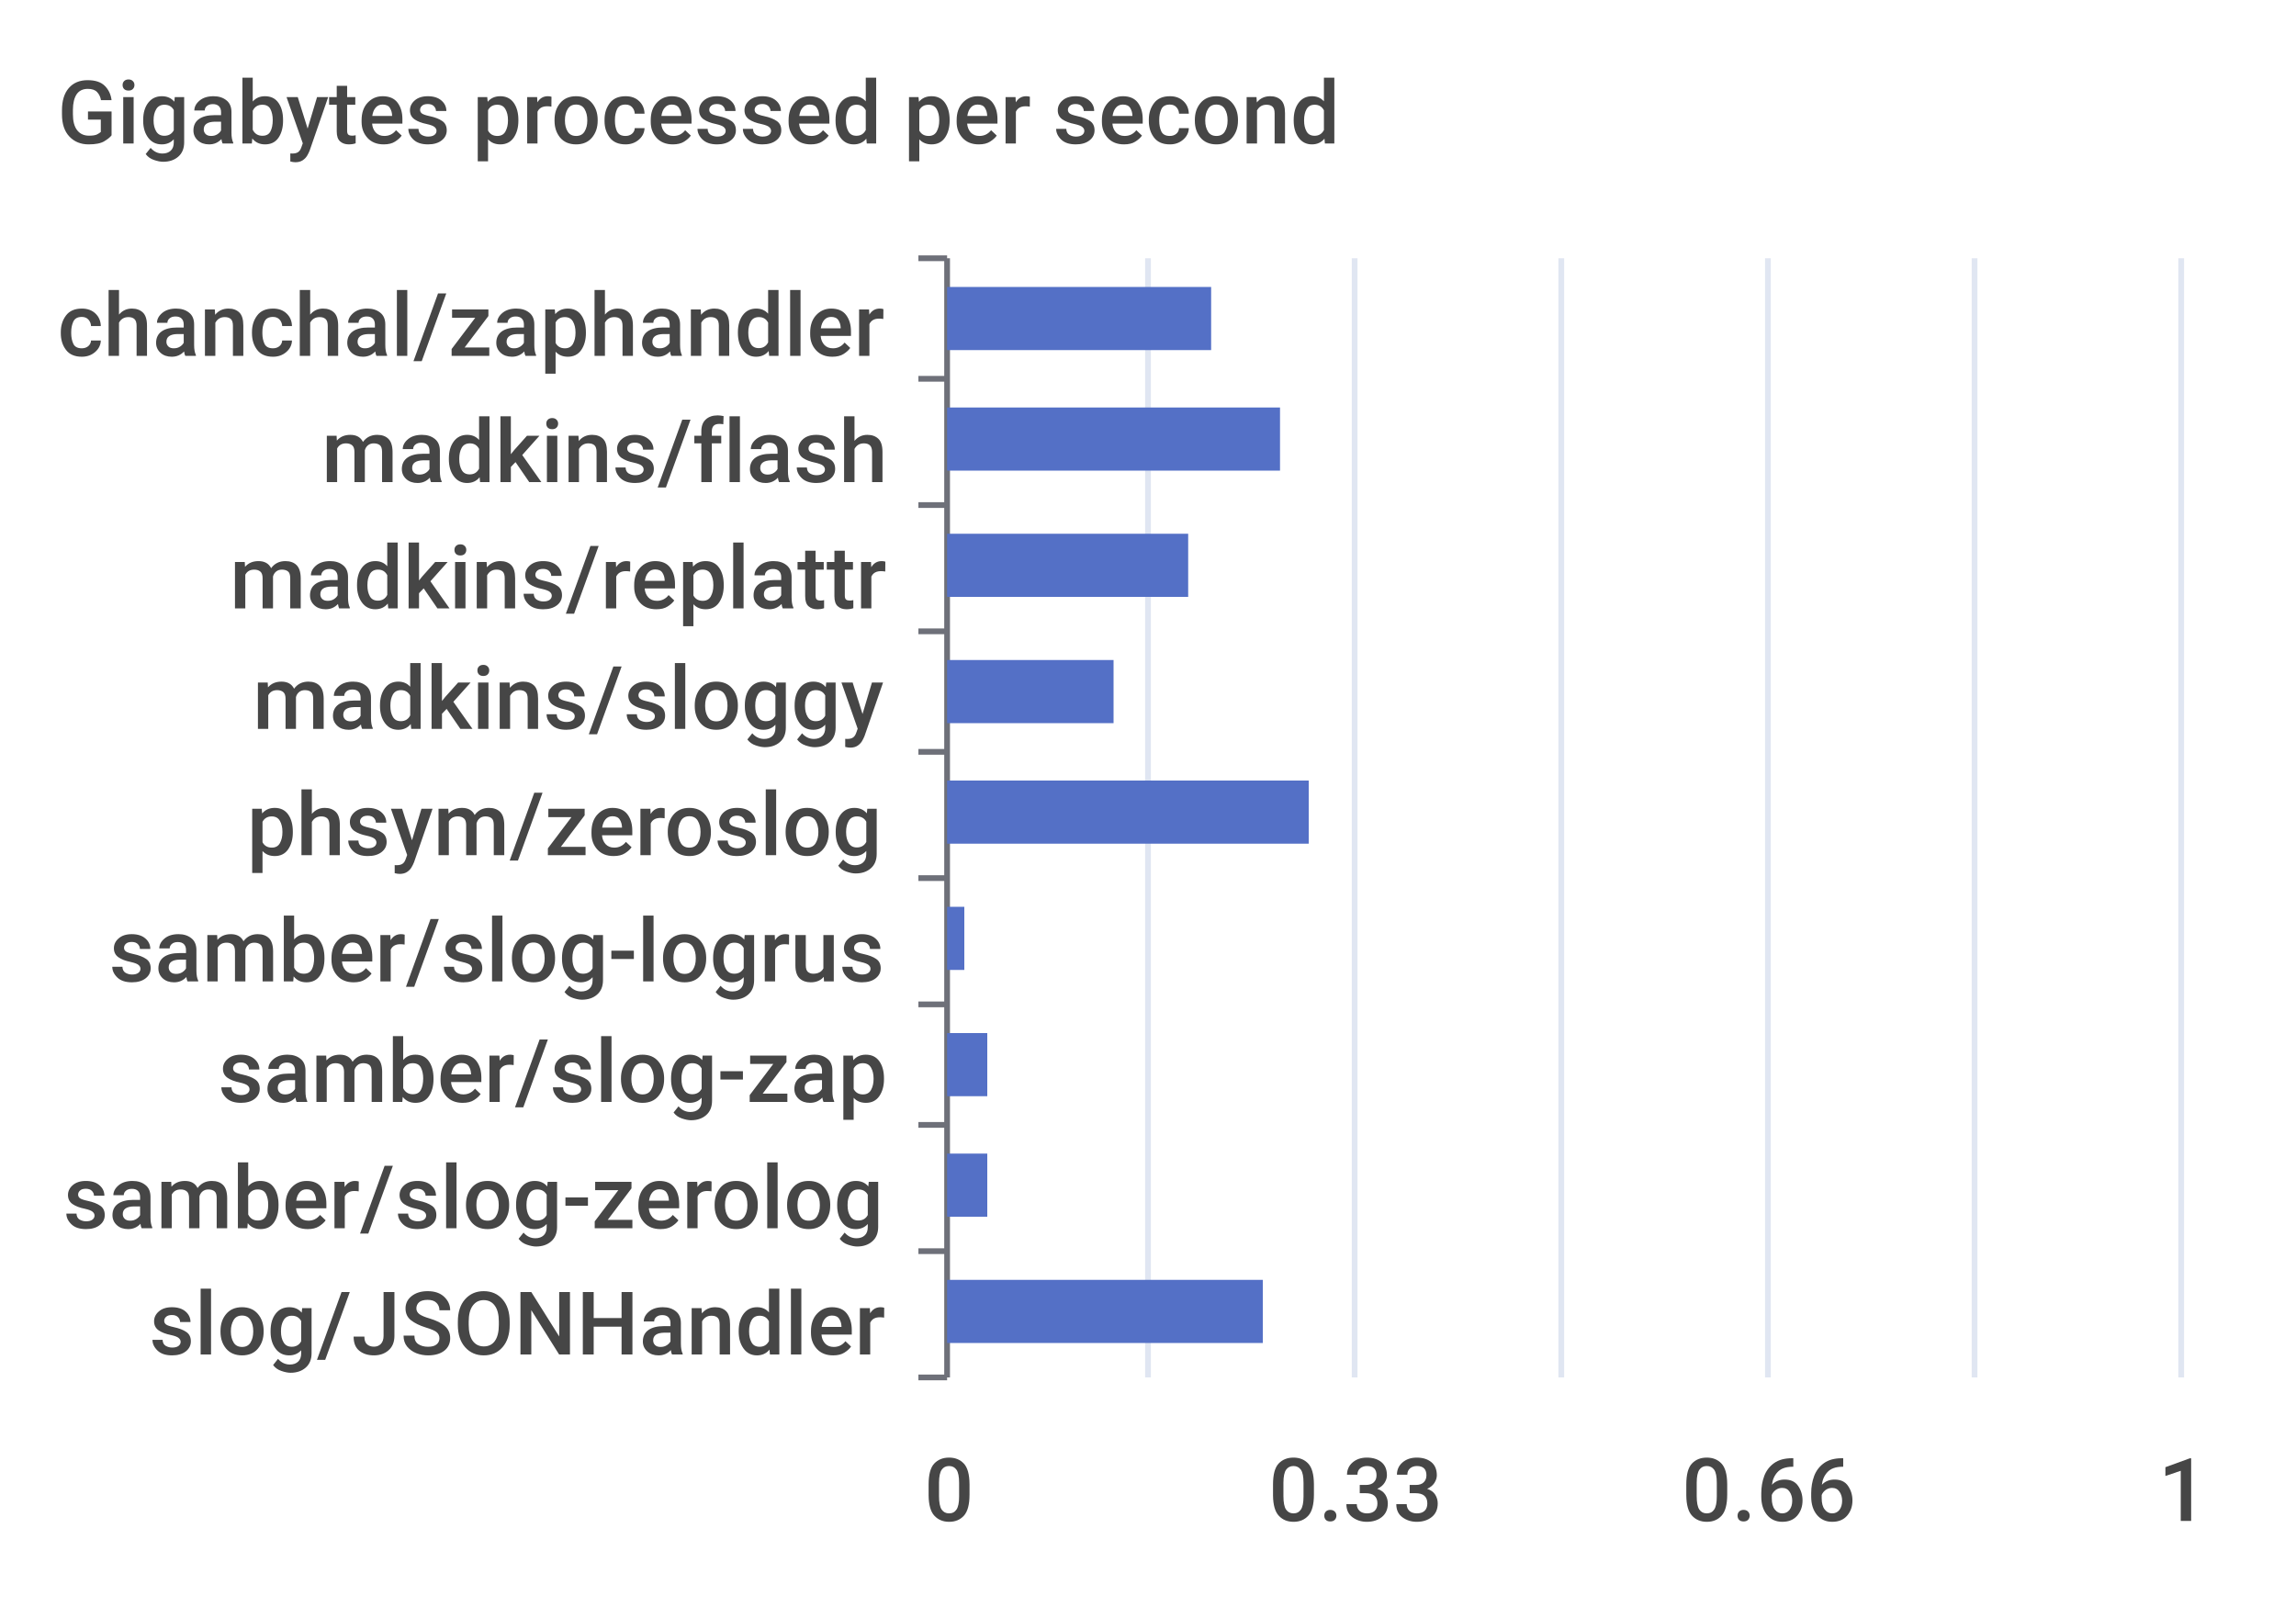
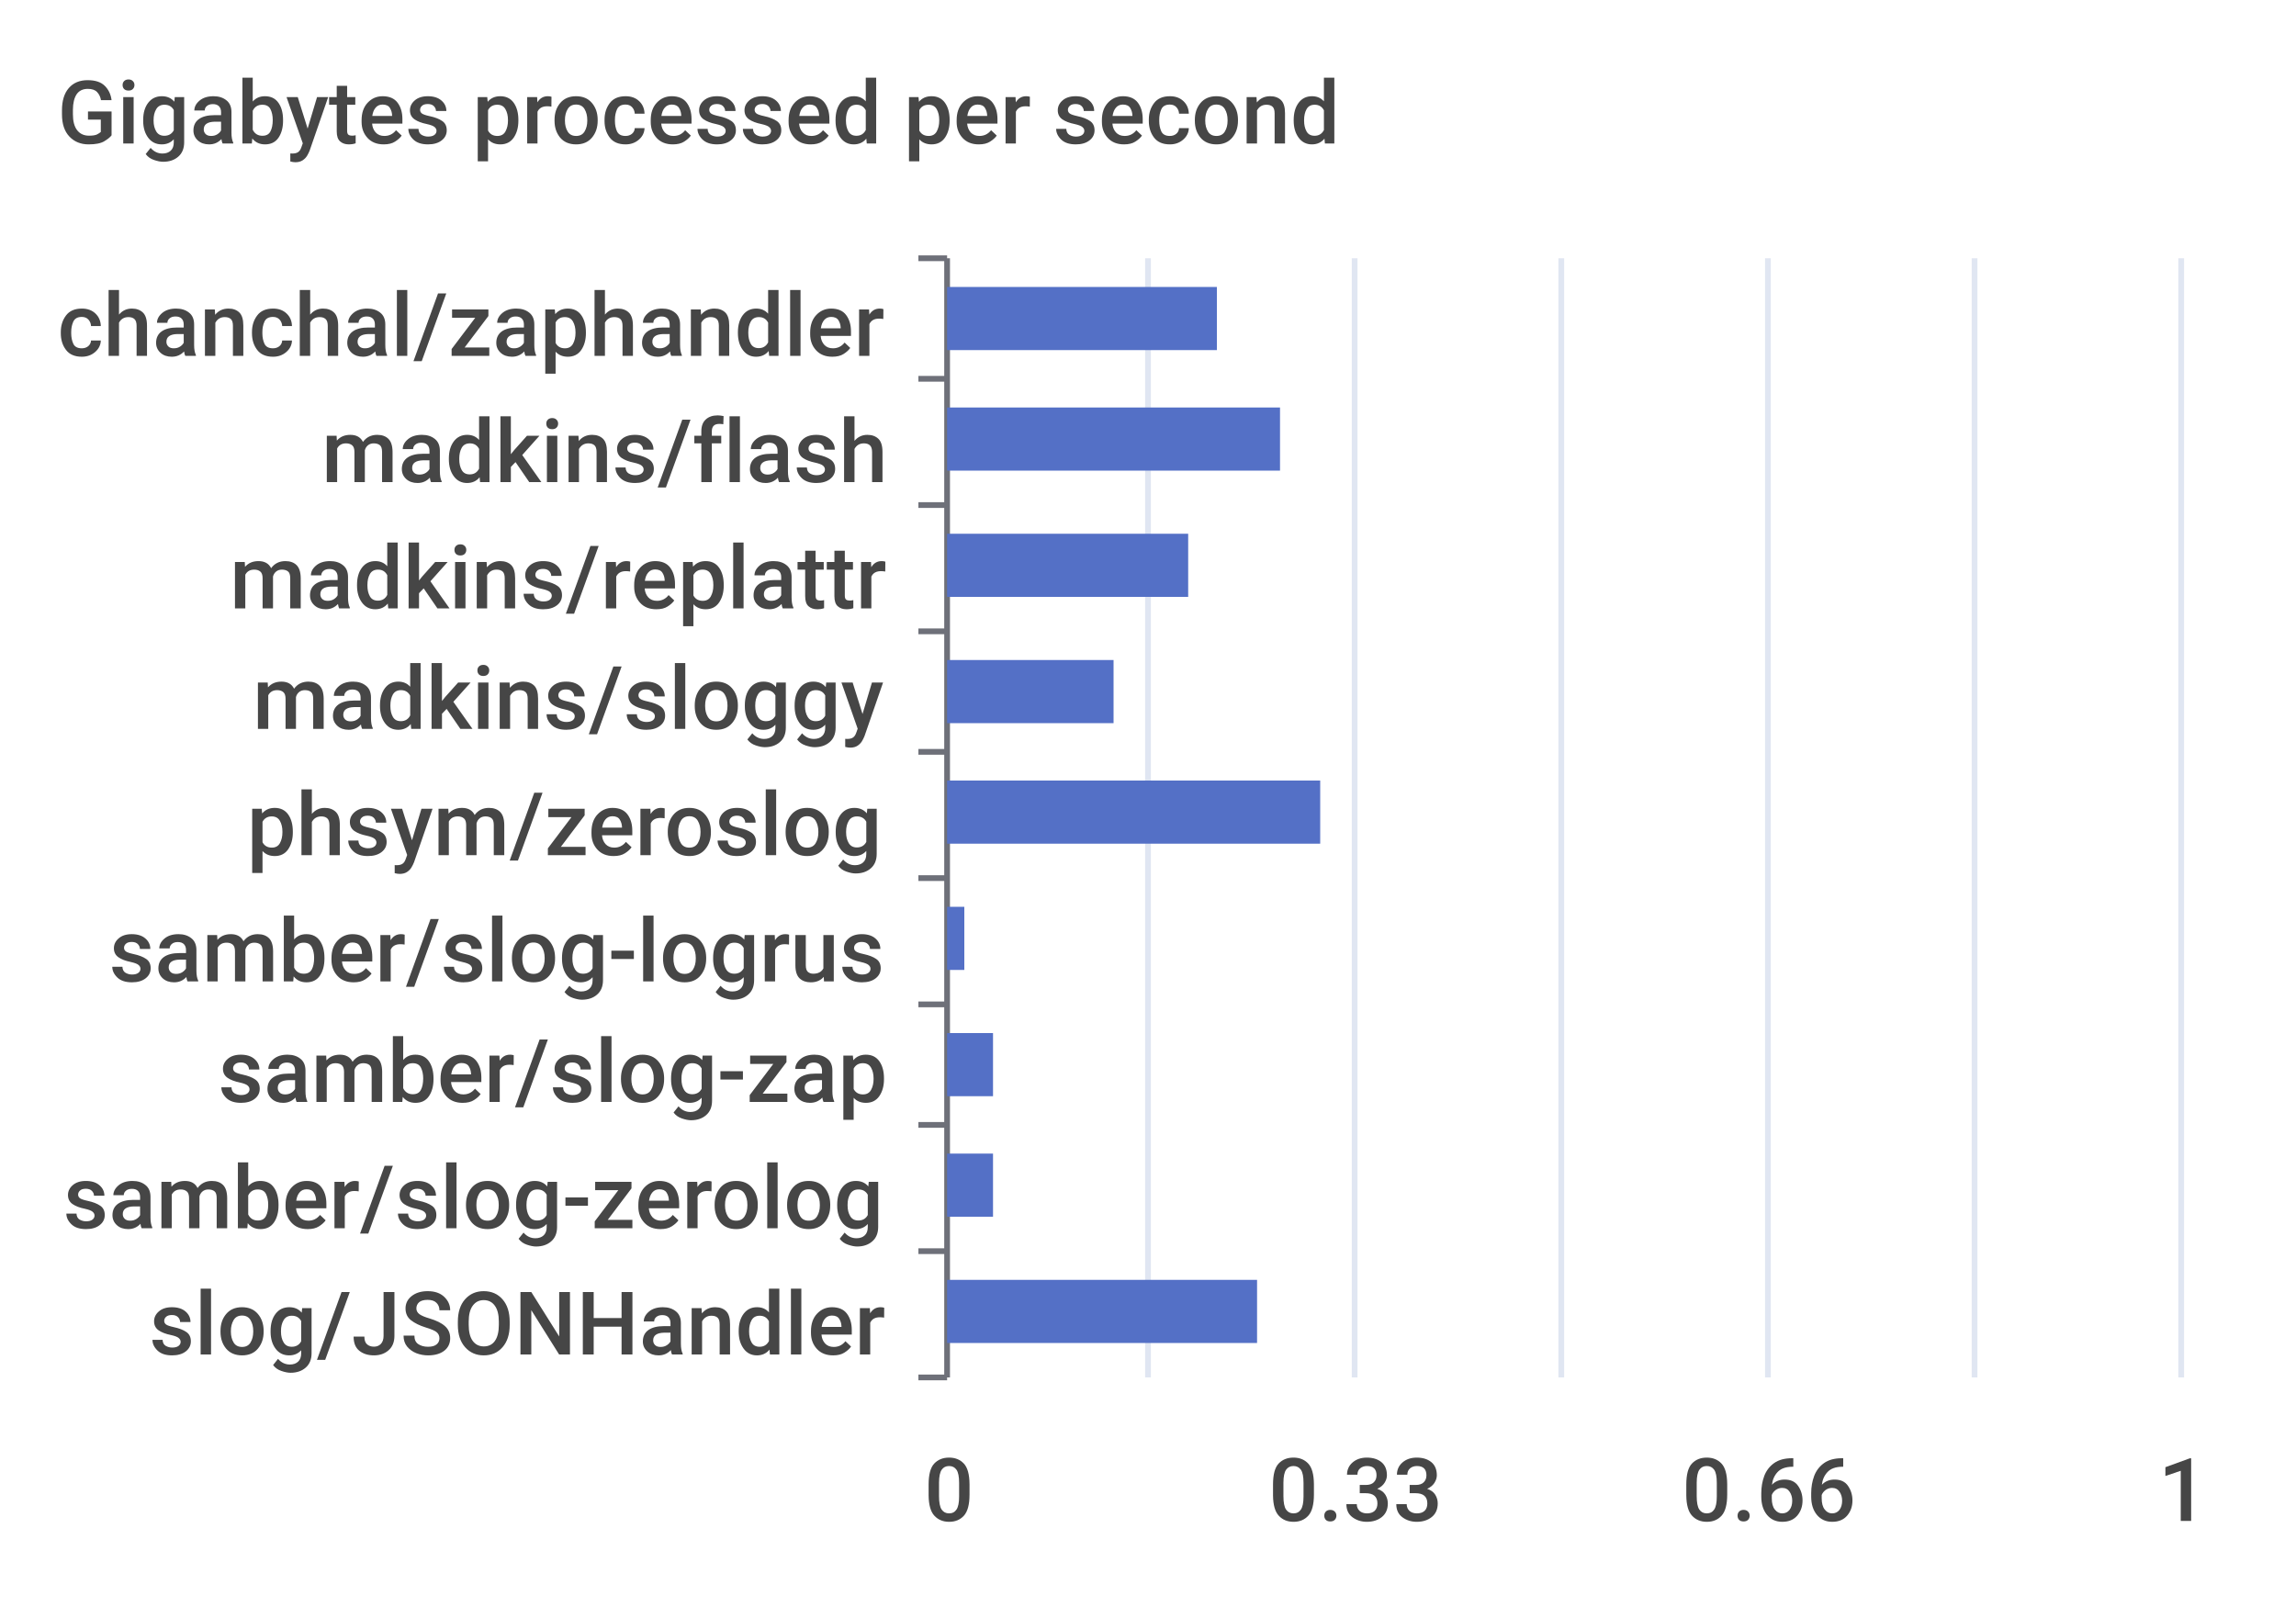
<svg xmlns="http://www.w3.org/2000/svg" width="400" height="280">\n<path d="M 0 0 L 400 0 L 400 280 L 0 280 L 0 0" style="stroke-width:0;stroke:none;fill:rgba(255,255,255,1.0)" />
  <text x="10" y="25" style="stroke-width:0;stroke:none;fill:rgba(70,70,70,1.0);font-size:15.3px;font-family:'Roboto Medium',sans-serif">Gigabytes processed per second</text>
  <path d="M 160 45 L 165 45" style="stroke-width:1;stroke:rgba(110,112,121,1.0);fill:none" />
  <path d="M 160 66 L 165 66" style="stroke-width:1;stroke:rgba(110,112,121,1.0);fill:none" />
  <path d="M 160 88 L 165 88" style="stroke-width:1;stroke:rgba(110,112,121,1.0);fill:none" />
  <path d="M 160 110 L 165 110" style="stroke-width:1;stroke:rgba(110,112,121,1.0);fill:none" />
  <path d="M 160 131 L 165 131" style="stroke-width:1;stroke:rgba(110,112,121,1.0);fill:none" />
  <path d="M 160 153 L 165 153" style="stroke-width:1;stroke:rgba(110,112,121,1.0);fill:none" />
  <path d="M 160 175 L 165 175" style="stroke-width:1;stroke:rgba(110,112,121,1.0);fill:none" />
  <path d="M 160 196 L 165 196" style="stroke-width:1;stroke:rgba(110,112,121,1.0);fill:none" />
  <path d="M 160 218 L 165 218" style="stroke-width:1;stroke:rgba(110,112,121,1.0);fill:none" />
  <path d="M 160 240 L 165 240" style="stroke-width:1;stroke:rgba(110,112,121,1.0);fill:none" />
  <path d="M 165 45 L 165 240" style="stroke-width:1;stroke:rgba(110,112,121,1.0);fill:none" />
  <text x="10" y="62" style="stroke-width:0;stroke:none;fill:rgba(70,70,70,1.0);font-size:15.3px;font-family:'Roboto Medium',sans-serif">chanchal/zaphandler</text>
  <text x="56" y="84" style="stroke-width:0;stroke:none;fill:rgba(70,70,70,1.0);font-size:15.3px;font-family:'Roboto Medium',sans-serif">madkins/flash</text>
  <text x="40" y="106" style="stroke-width:0;stroke:none;fill:rgba(70,70,70,1.0);font-size:15.3px;font-family:'Roboto Medium',sans-serif">madkins/replattr</text>
  <text x="44" y="127" style="stroke-width:0;stroke:none;fill:rgba(70,70,70,1.0);font-size:15.3px;font-family:'Roboto Medium',sans-serif">madkins/sloggy</text>
  <text x="43" y="149" style="stroke-width:0;stroke:none;fill:rgba(70,70,70,1.0);font-size:15.3px;font-family:'Roboto Medium',sans-serif">phsym/zeroslog</text>
  <text x="19" y="171" style="stroke-width:0;stroke:none;fill:rgba(70,70,70,1.0);font-size:15.3px;font-family:'Roboto Medium',sans-serif">samber/slog-logrus</text>
  <text x="38" y="192" style="stroke-width:0;stroke:none;fill:rgba(70,70,70,1.0);font-size:15.3px;font-family:'Roboto Medium',sans-serif">samber/slog-zap</text>
  <text x="11" y="214" style="stroke-width:0;stroke:none;fill:rgba(70,70,70,1.0);font-size:15.3px;font-family:'Roboto Medium',sans-serif">samber/slog-zerolog</text>
  <text x="26" y="236" style="stroke-width:0;stroke:none;fill:rgba(70,70,70,1.0);font-size:15.3px;font-family:'Roboto Medium',sans-serif">slog/JSONHandler</text>
  <text x="161" y="265" style="stroke-width:0;stroke:none;fill:rgba(70,70,70,1.0);font-size:15.3px;font-family:'Roboto Medium',sans-serif">0</text>
  <text x="221" y="265" style="stroke-width:0;stroke:none;fill:rgba(70,70,70,1.0);font-size:15.3px;font-family:'Roboto Medium',sans-serif">0.33</text>
  <text x="293" y="265" style="stroke-width:0;stroke:none;fill:rgba(70,70,70,1.0);font-size:15.3px;font-family:'Roboto Medium',sans-serif">0.66</text>
  <text x="376" y="265" style="stroke-width:0;stroke:none;fill:rgba(70,70,70,1.0);font-size:15.3px;font-family:'Roboto Medium',sans-serif">1</text>
  <path d="M 200 45 L 200 240" style="stroke-width:1;stroke:rgba(224,230,242,1.0);fill:none" />
  <path d="M 236 45 L 236 240" style="stroke-width:1;stroke:rgba(224,230,242,1.0);fill:none" />
  <path d="M 272 45 L 272 240" style="stroke-width:1;stroke:rgba(224,230,242,1.0);fill:none" />
  <path d="M 308 45 L 308 240" style="stroke-width:1;stroke:rgba(224,230,242,1.0);fill:none" />
  <path d="M 344 45 L 344 240" style="stroke-width:1;stroke:rgba(224,230,242,1.0);fill:none" />
  <path d="M 380 45 L 380 240" style="stroke-width:1;stroke:rgba(224,230,242,1.0);fill:none" />
-   <path d="M 165 223 L 220 223 L 220 234 L 165 234 L 165 223" style="stroke-width:0;stroke:none;fill:rgba(84,112,198,1.0)" />
-   <path d="M 165 201 L 172 201 L 172 212 L 165 212 L 165 201" style="stroke-width:0;stroke:none;fill:rgba(84,112,198,1.0)" />
-   <path d="M 165 180 L 172 180 L 172 191 L 165 191 L 165 180" style="stroke-width:0;stroke:none;fill:rgba(84,112,198,1.0)" />
+   <path d="M 165 223 L 219 223 L 219 234 L 165 234 L 165 223" style="stroke-width:0;stroke:none;fill:rgba(84,112,198,1.0)" />
+   <path d="M 165 201 L 173 201 L 173 212 L 165 212 L 165 201" style="stroke-width:0;stroke:none;fill:rgba(84,112,198,1.0)" />
+   <path d="M 165 180 L 173 180 L 173 191 L 165 191 L 165 180" style="stroke-width:0;stroke:none;fill:rgba(84,112,198,1.0)" />
  <path d="M 165 158 L 168 158 L 168 169 L 165 169 L 165 158" style="stroke-width:0;stroke:none;fill:rgba(84,112,198,1.0)" />
-   <path d="M 165 136 L 228 136 L 228 147 L 165 147 L 165 136" style="stroke-width:0;stroke:none;fill:rgba(84,112,198,1.0)" />
+   <path d="M 165 136 L 230 136 L 230 147 L 165 147 L 165 136" style="stroke-width:0;stroke:none;fill:rgba(84,112,198,1.0)" />
  <path d="M 165 115 L 194 115 L 194 126 L 165 126 L 165 115" style="stroke-width:0;stroke:none;fill:rgba(84,112,198,1.0)" />
  <path d="M 165 93 L 207 93 L 207 104 L 165 104 L 165 93" style="stroke-width:0;stroke:none;fill:rgba(84,112,198,1.0)" />
  <path d="M 165 71 L 223 71 L 223 82 L 165 82 L 165 71" style="stroke-width:0;stroke:none;fill:rgba(84,112,198,1.0)" />
-   <path d="M 165 50 L 211 50 L 211 61 L 165 61 L 165 50" style="stroke-width:0;stroke:none;fill:rgba(84,112,198,1.0)" />
+   <path d="M 165 50 L 212 50 L 212 61 L 165 61 L 165 50" style="stroke-width:0;stroke:none;fill:rgba(84,112,198,1.0)" />
</svg>
